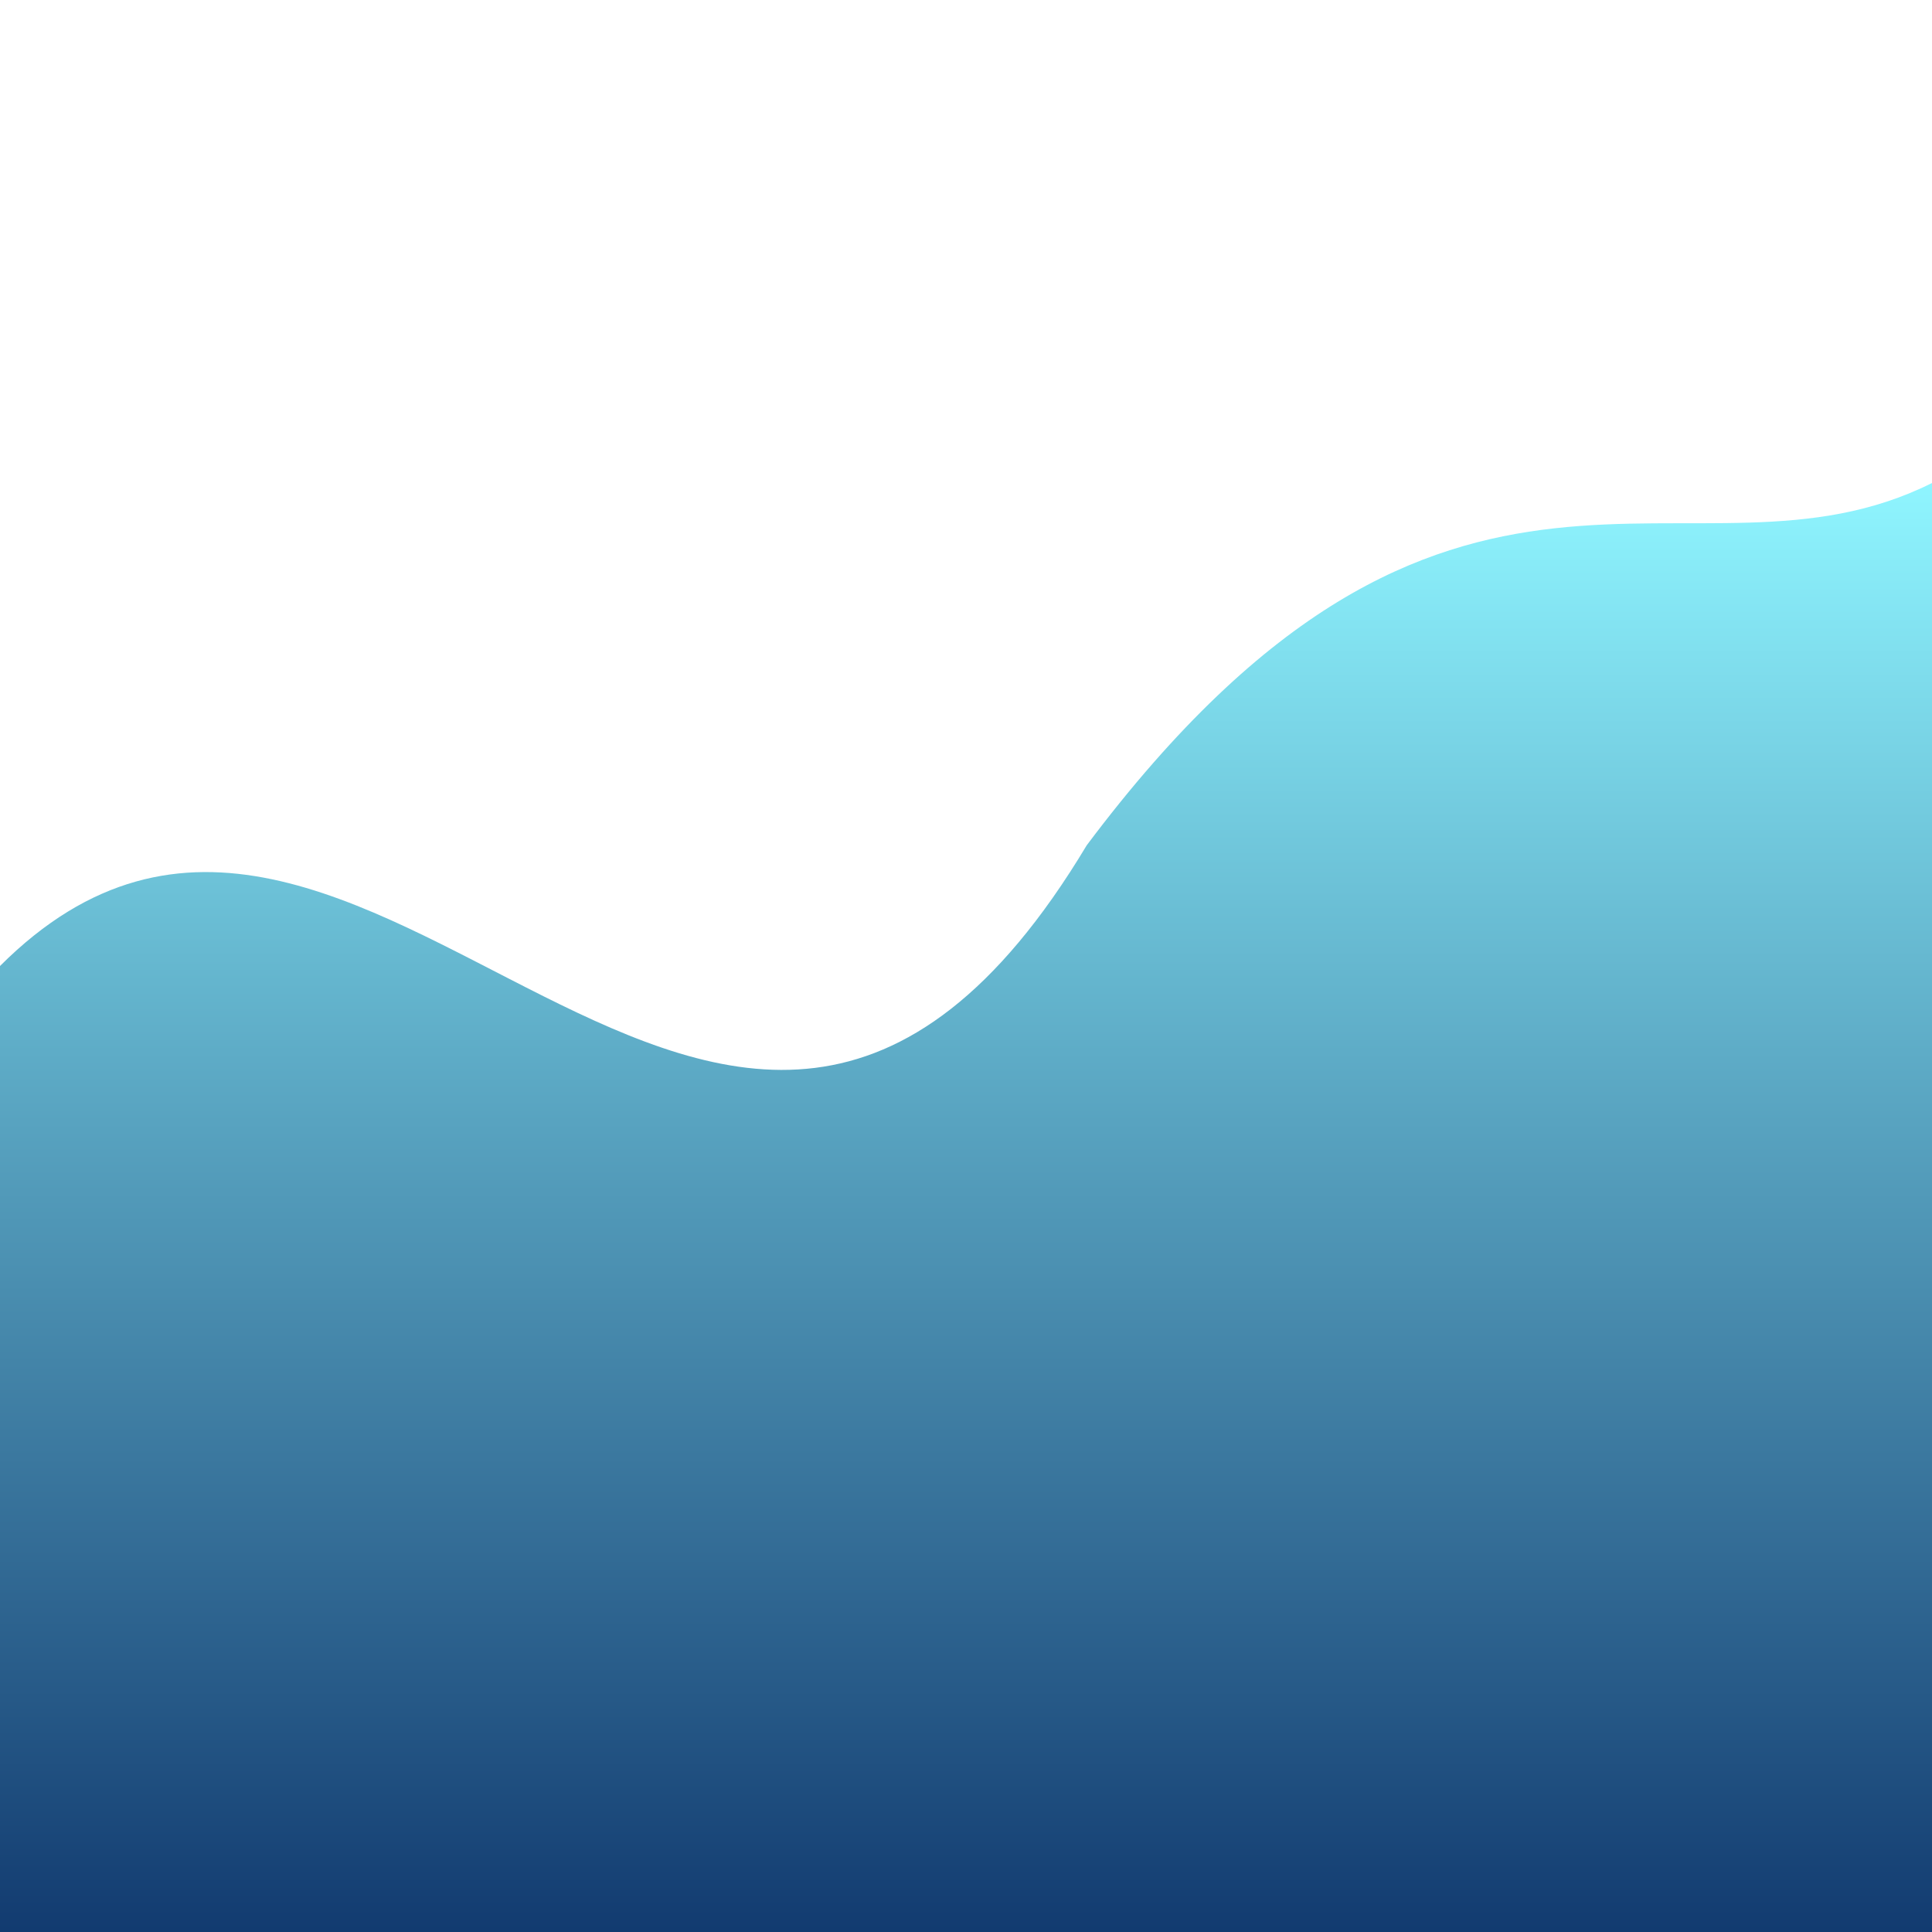
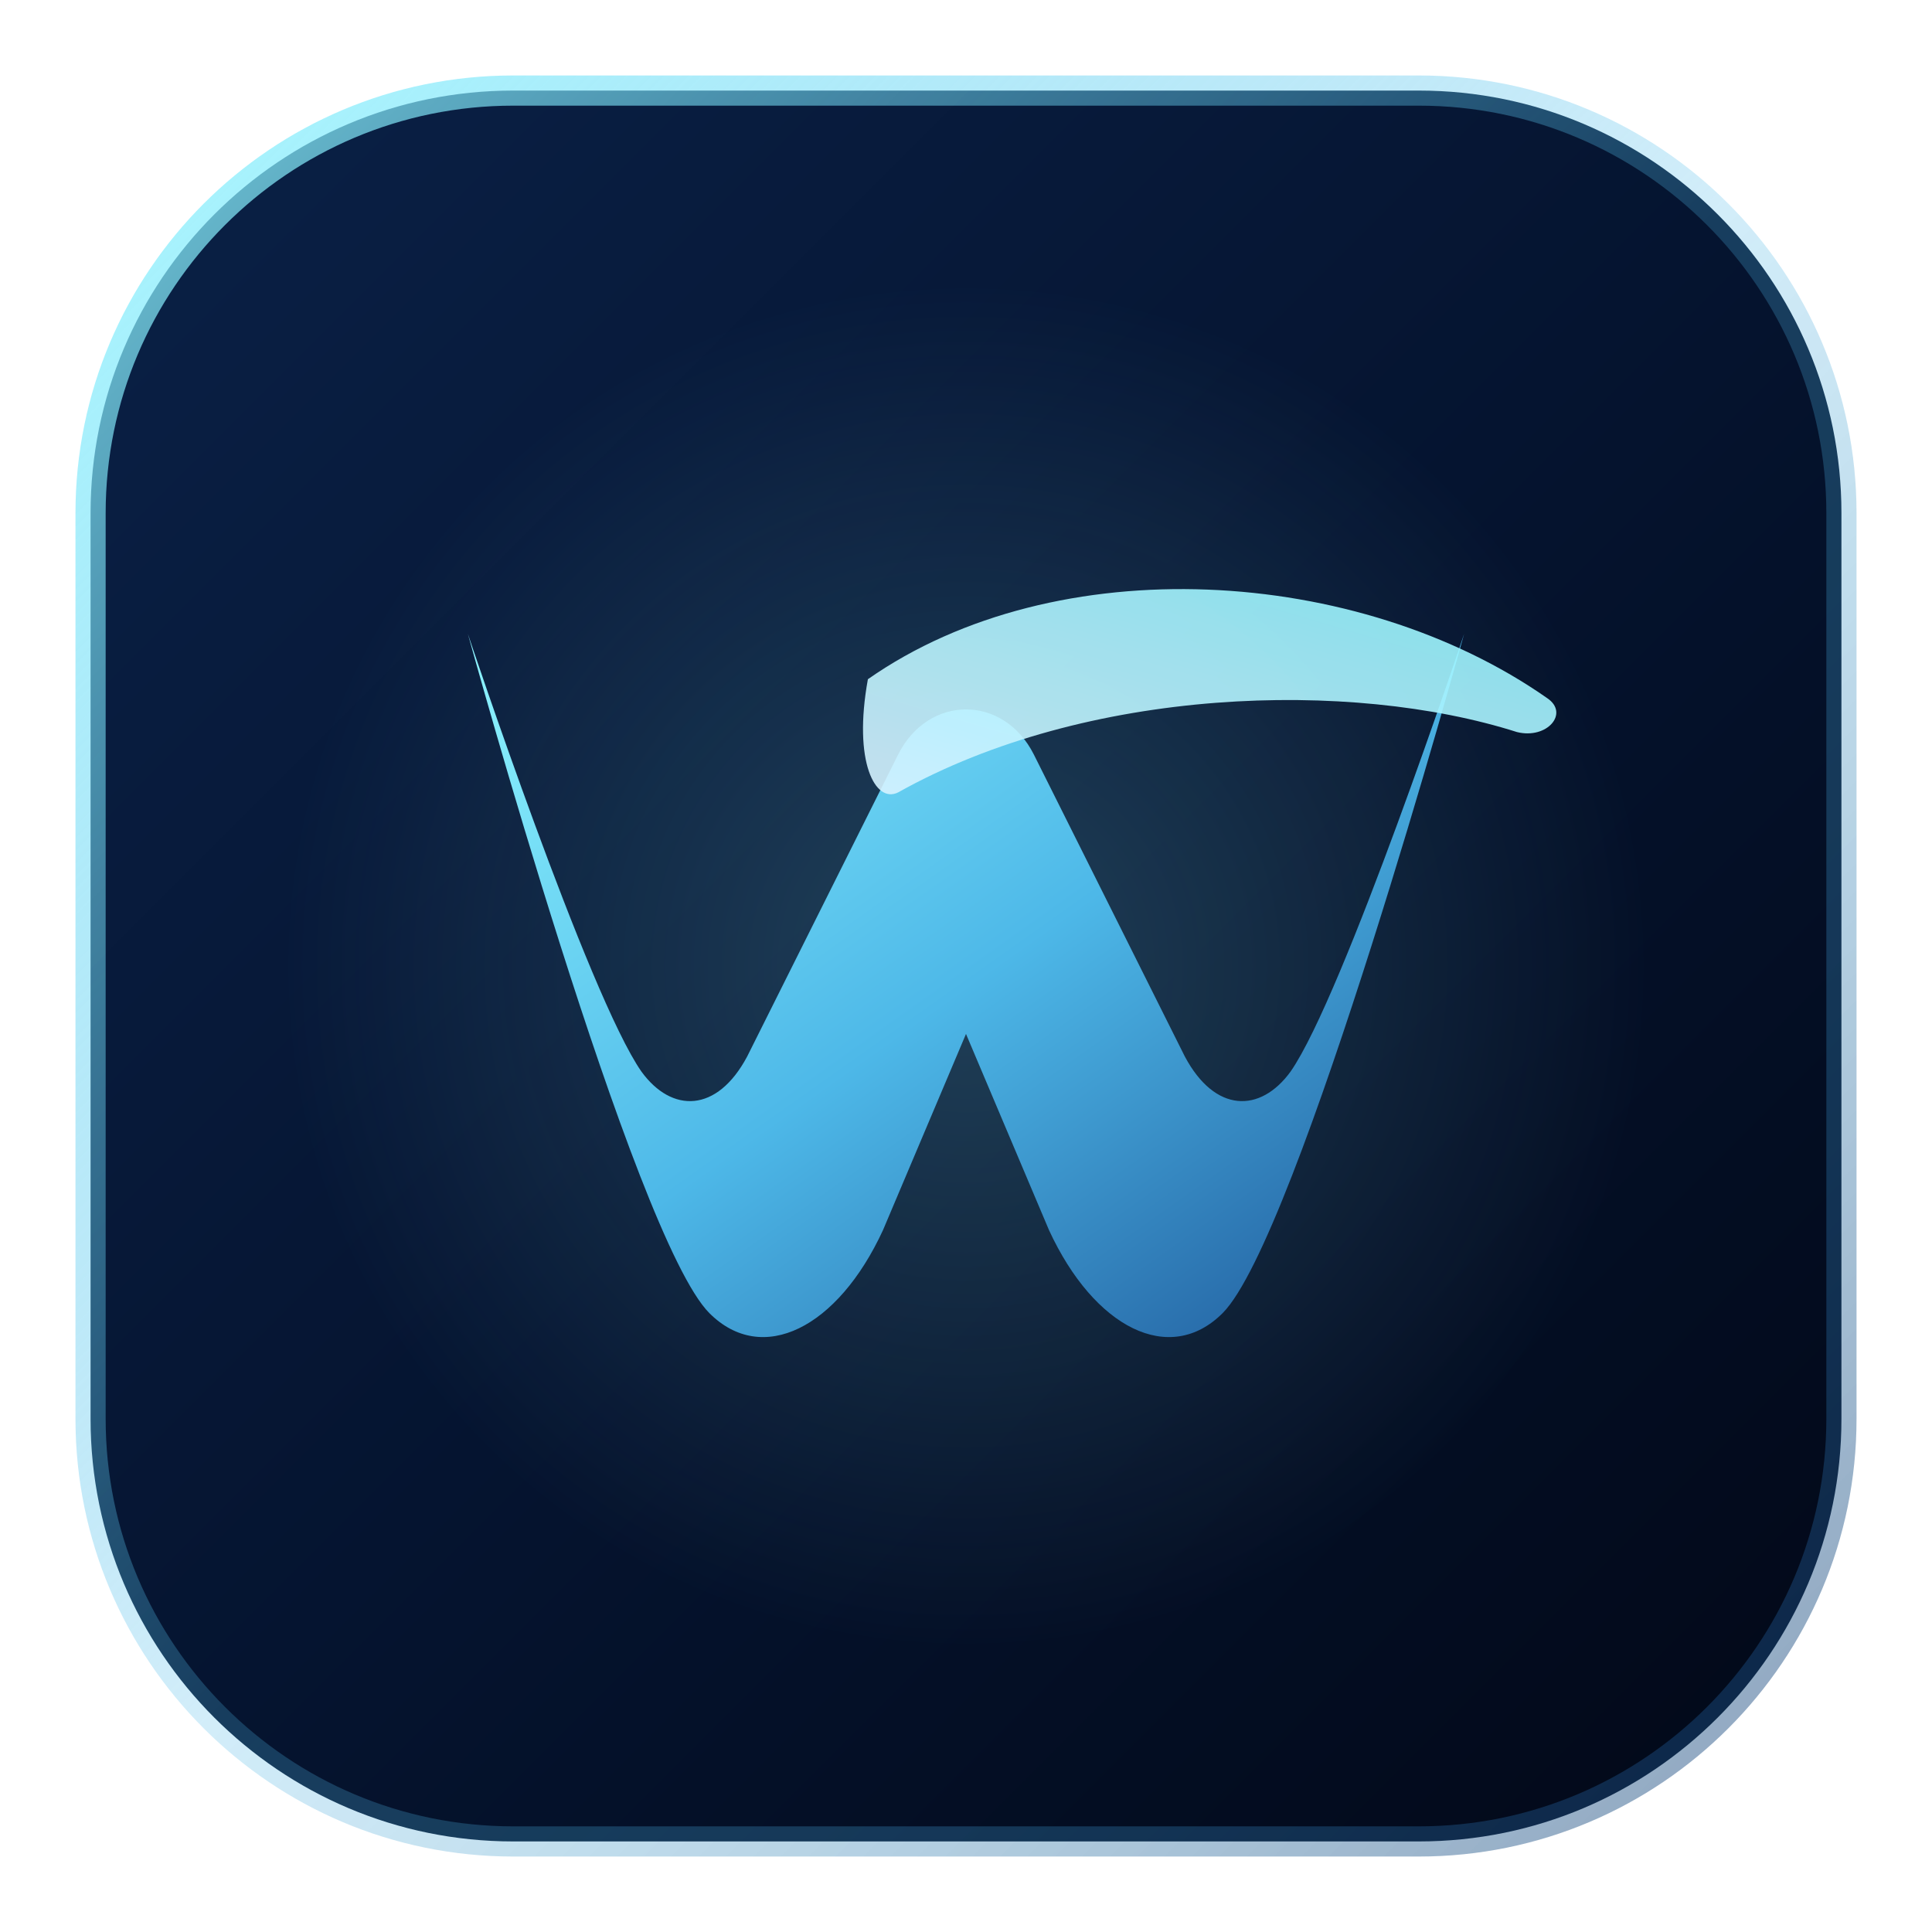
- <svg xmlns="http://www.w3.org/2000/svg" viewBox="0 0 32 32" width="32" height="32">
+ <svg xmlns="http://www.w3.org/2000/svg" viewBox="0 0 512 512" width="512" height="512">
  <defs>
-     <linearGradient id="waveFill" x1="0%" y1="0%" x2="0%" y2="100%">
+     <linearGradient id="bgGrad" x1="0%" y1="0%" x2="100%" y2="100%">
+       <stop offset="0%" stop-color="#0a2147" />
+       <stop offset="50%" stop-color="#051430" />
+       <stop offset="100%" stop-color="#020817" />
+     </linearGradient>
+     <linearGradient id="borderGrad" x1="0%" y1="0%" x2="100%" y2="100%">
+       <stop offset="0%" stop-color="#8ff5ff" stop-opacity="0.8" />
+       <stop offset="50%" stop-color="#4db8e8" stop-opacity="0.25" />
+       <stop offset="100%" stop-color="#123b70" stop-opacity="0.5" />
+     </linearGradient>
+     <linearGradient id="wGrad" x1="0%" y1="0%" x2="100%" y2="100%">
      <stop offset="0%" stop-color="#8ff5ff" />
-       <stop offset="100%" stop-color="#123b70" />
+       <stop offset="50%" stop-color="#4db8e8" />
+       <stop offset="100%" stop-color="#1c5396" />
    </linearGradient>
+     <linearGradient id="accentGrad" x1="0%" y1="100%" x2="100%" y2="0%">
+       <stop offset="0%" stop-color="#d8f3ff" />
+       <stop offset="100%" stop-color="#8ff5ff" />
+     </linearGradient>
+     <radialGradient id="centerGlow" cx="50%" cy="50%" r="50%">
+       <stop offset="0%" stop-color="#8ff5ff" stop-opacity="0.2" />
+       <stop offset="100%" stop-color="#8ff5ff" stop-opacity="0" />
+     </radialGradient>
  </defs>
-   <path d="M 0 16 C 6 10, 12 24, 18 14 C 24 6, 28 10, 32 8 L 32 32 L 0 32 Z" fill="url(#waveFill)" />
+   <rect x="24" y="24" width="464" height="464" rx="112" fill="url(#bgGrad)" stroke="url(#borderGrad)" stroke-width="8" />
+   <circle cx="256" cy="256" r="180" fill="url(#centerGlow)" />
+   <g>
+     <path d="M 124 168               C 124 168, 168 328, 188 348               C 202 362, 222 352, 234 326               L 256 274               L 278 326               C 290 352, 310 362, 324 348               C 344 328, 388 168, 388 168               C 388 168, 356 264, 342 284               C 334 295, 322 295, 314 280               L 274 200               C 266 184, 246 184, 238 200               L 198 280               C 190 295, 178 295, 170 284               C 156 264, 124 168, 124 168 Z" fill="url(#wGrad)" />
+     <path d="M 230 180               C 280 145, 360 150, 410 185               C 416 189, 410 196, 402 194               C 358 180, 288 182, 238 210               C 232 213, 226 202, 230 180 Z" fill="url(#accentGrad)" opacity="0.9" />
+   </g>
</svg>
